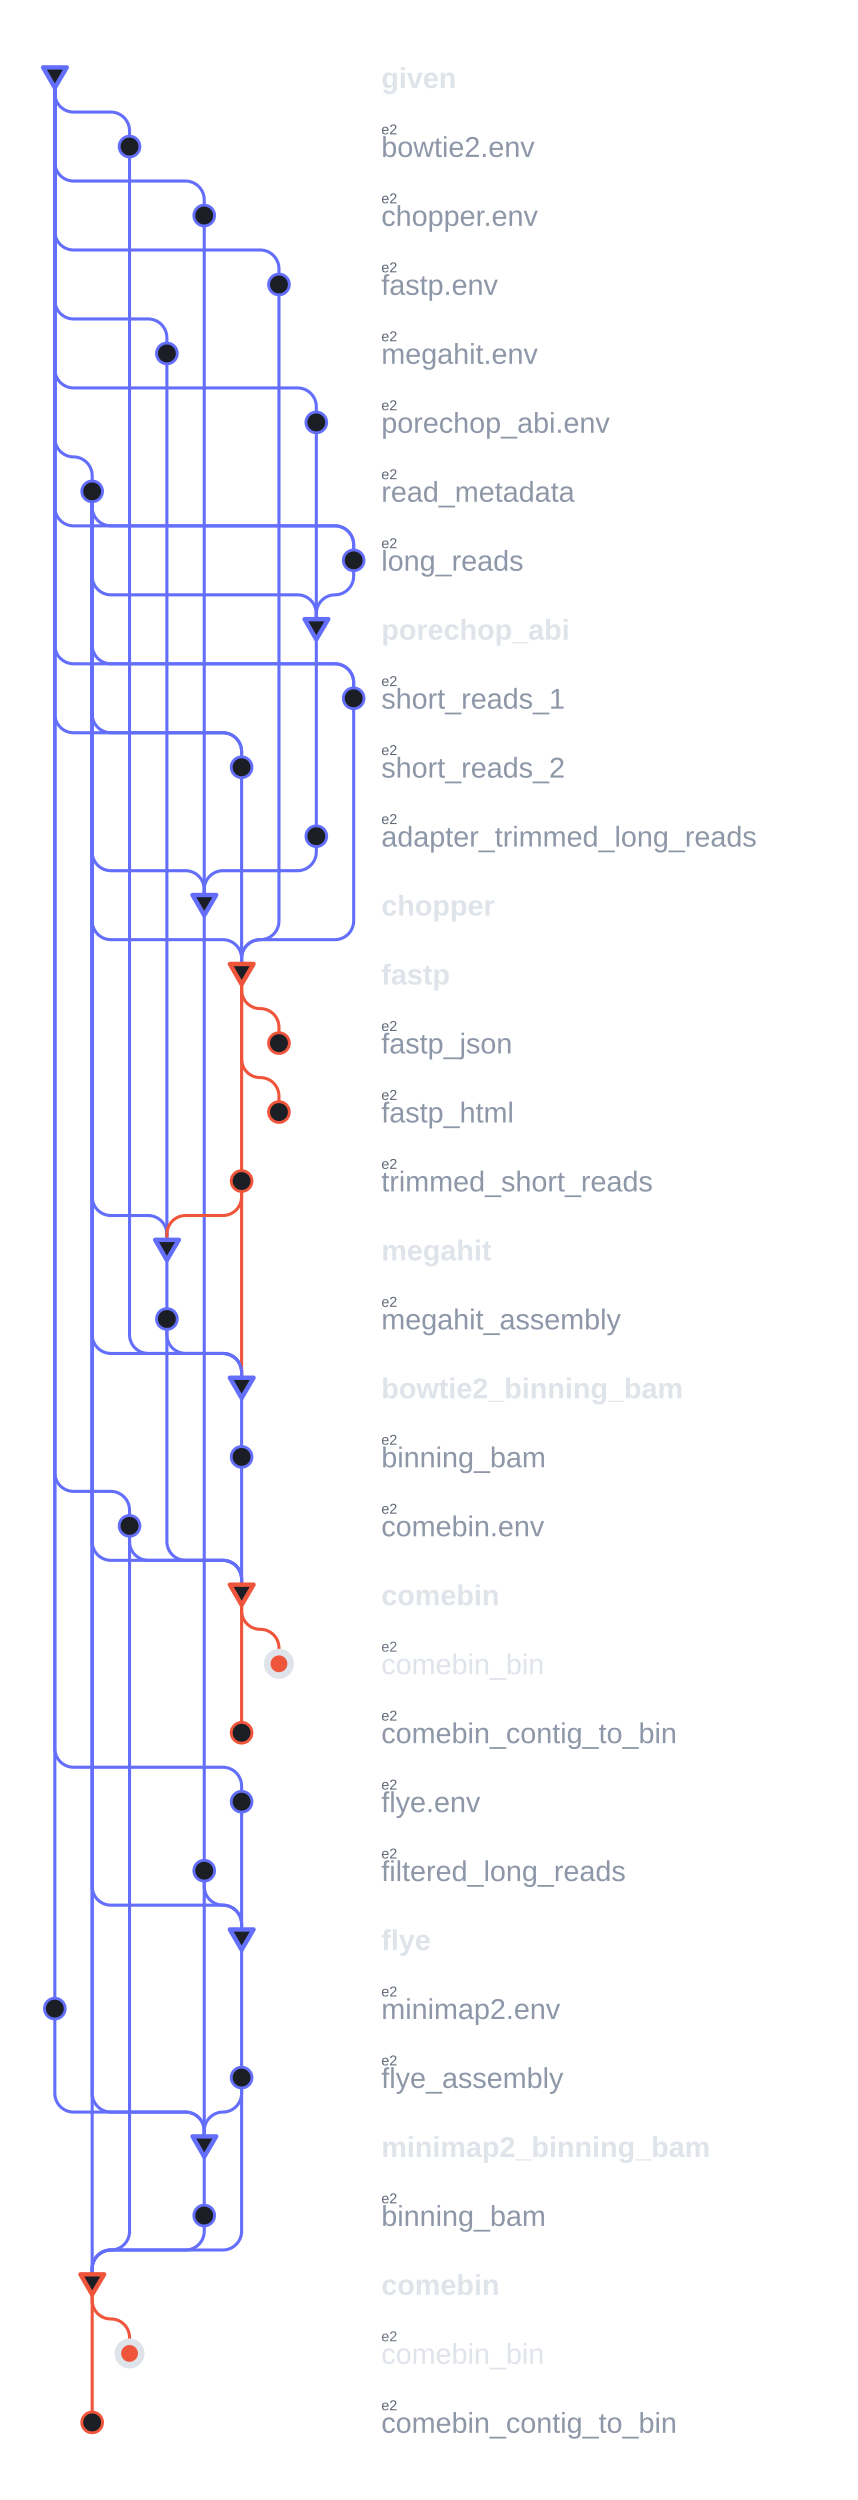
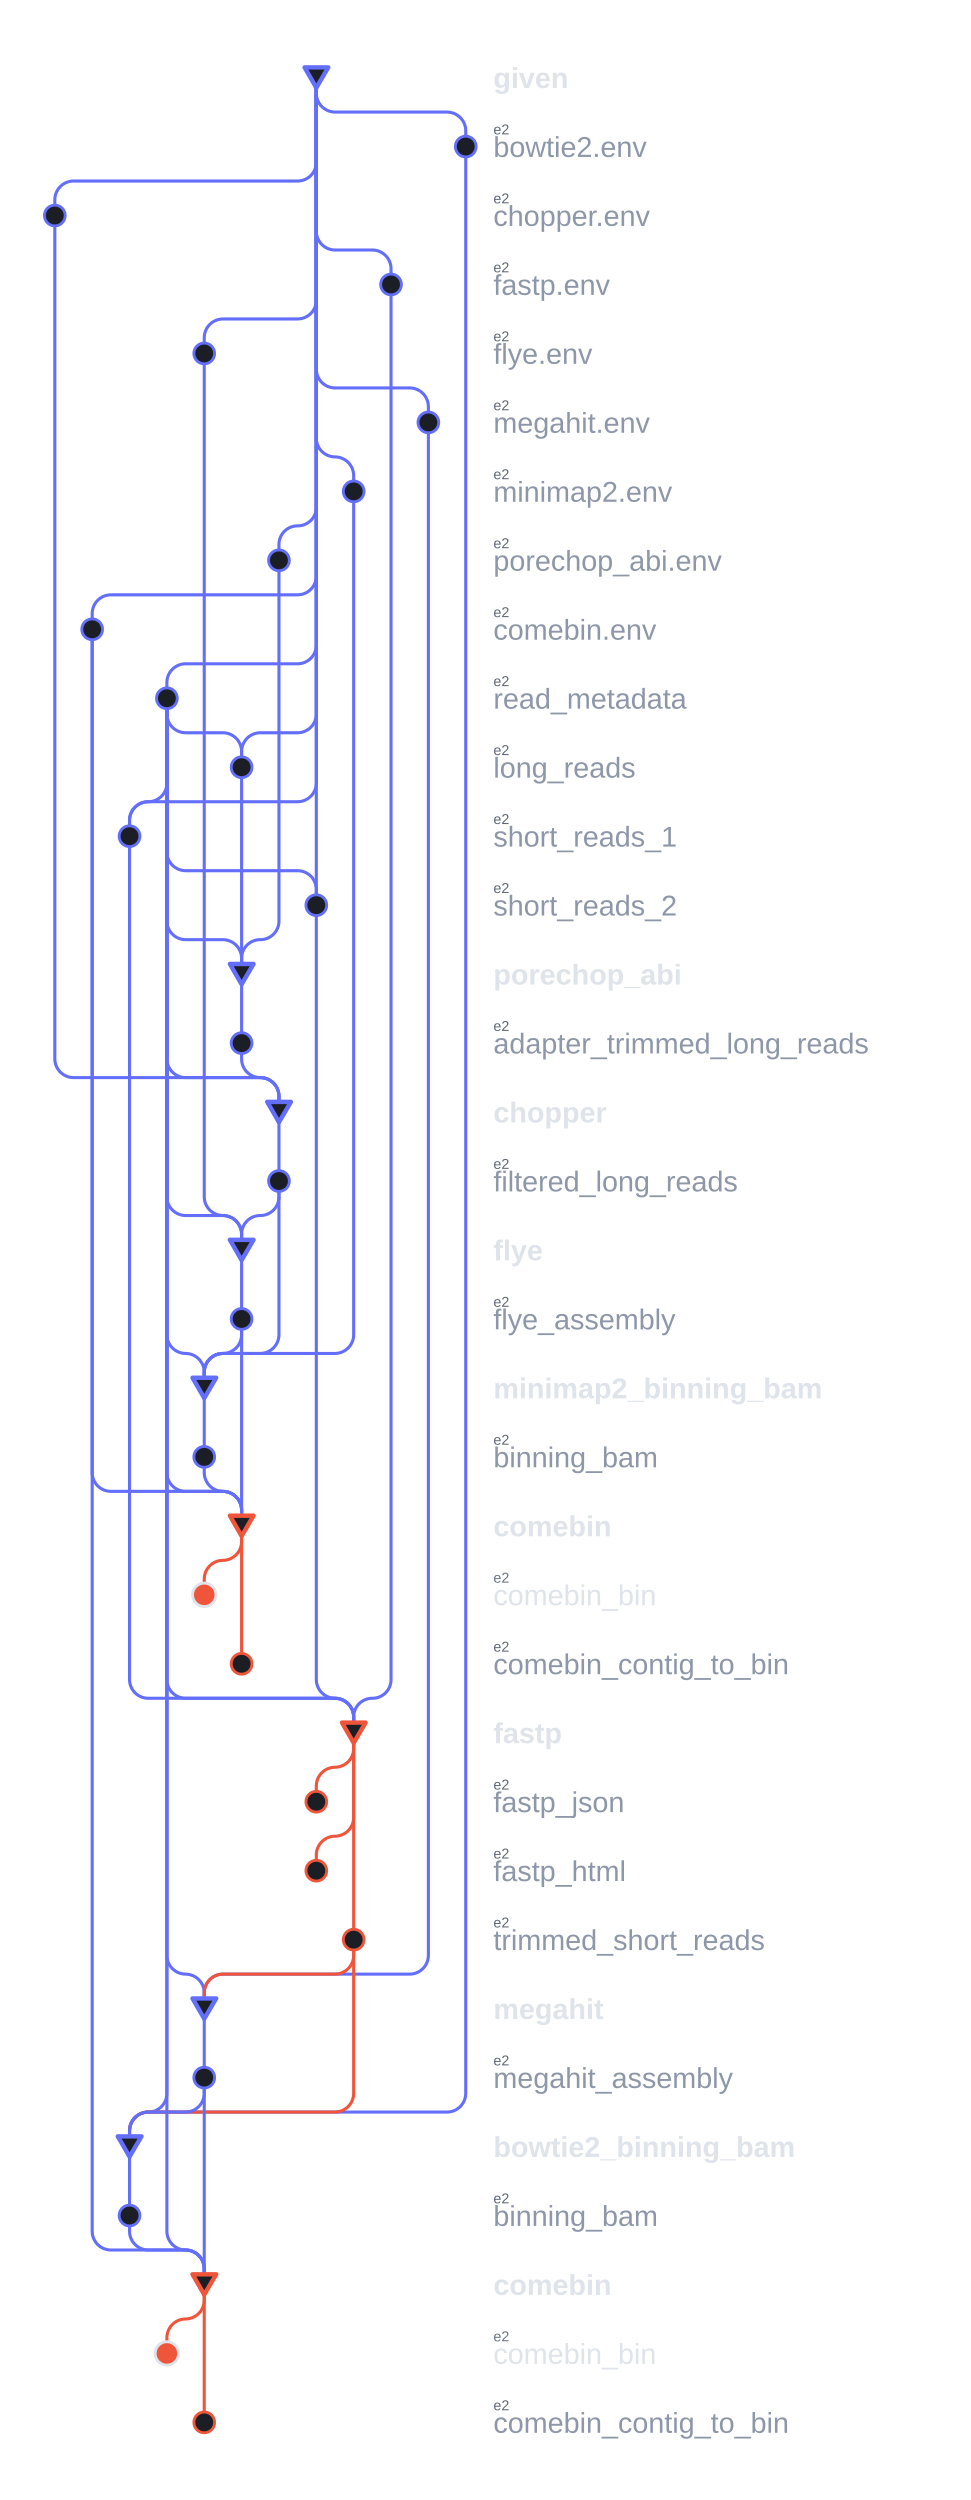
- <svg xmlns="http://www.w3.org/2000/svg" width="388" height="1131" viewBox="0 0 388 1131">
+ <svg xmlns="http://www.w3.org/2000/svg" width="439" height="1131" viewBox="0 0 439 1131">
  <g fill="none" stroke="#8D97A8" stroke-width="1.4" stroke-linejoin="round" stroke-linecap="round">
-     <path d="M 24.8,39.7 L 24.8,42.2 A 8.5,8.5 0 0 0 33.3,50.7 L 50.2,50.7 A 8.5,8.5 0 0 1 58.6,59.2 L 58.6,61.6" stroke="#636EFA" />
-     <path d="M 24.8,39.7 L 24.8,73.5 A 8.5,8.5 0 0 0 33.3,81.9 L 84.0,81.9 A 8.5,8.5 0 0 1 92.4,90.4 L 92.4,92.8" stroke="#636EFA" />
-     <path d="M 24.8,39.7 L 24.8,104.6 A 8.5,8.5 0 0 0 33.3,113.1 L 117.8,113.1 A 8.5,8.5 0 0 1 126.2,121.5 L 126.2,124.0" stroke="#636EFA" />
-     <path d="M 24.8,39.7 L 24.8,135.9 A 8.5,8.5 0 0 0 33.3,144.3 L 67.1,144.3 A 8.5,8.5 0 0 1 75.5,152.8 L 75.5,155.2" stroke="#636EFA" />
-     <path d="M 24.8,39.7 L 24.8,167.1 A 8.5,8.5 0 0 0 33.3,175.5 L 134.7,175.5 A 8.5,8.5 0 0 1 143.1,183.9 L 143.1,186.4" stroke="#636EFA" />
-     <path d="M 24.8,39.7 L 24.8,198.2 A 8.5,8.5 0 0 0 33.3,206.7 A 8.5,8.5 0 0 1 41.7,215.1 L 41.7,217.6" stroke="#636EFA" />
-     <path d="M 24.8,39.7 L 24.8,229.4 A 8.5,8.5 0 0 0 33.3,237.9 L 151.6,237.9 A 8.5,8.5 0 0 1 160.0,246.3 L 160.0,248.8" stroke="#636EFA" />
-     <path d="M 24.8,39.7 L 24.8,291.8 A 8.5,8.5 0 0 0 33.3,300.3 L 151.6,300.3 A 8.5,8.5 0 0 1 160.0,308.7 L 160.0,311.2" stroke="#636EFA" />
-     <path d="M 24.8,39.7 L 24.8,323.1 A 8.5,8.5 0 0 0 33.3,331.5 L 100.9,331.5 A 8.5,8.5 0 0 1 109.3,339.9 L 109.3,342.4" stroke="#636EFA" />
-     <path d="M 24.8,39.7 L 24.8,666.2 A 8.5,8.5 0 0 0 33.3,674.7 L 50.2,674.7 A 8.5,8.5 0 0 1 58.6,683.2 L 58.6,685.6" stroke="#636EFA" />
-     <path d="M 24.8,39.7 L 24.8,791.0 A 8.5,8.5 0 0 0 33.3,799.5 L 100.9,799.5 A 8.5,8.5 0 0 1 109.3,808.0 L 109.3,810.4" stroke="#636EFA" />
-     <path d="M 24.8,39.7 L 24.8,904.0" stroke="#636EFA" />
-     <path d="M 58.6,71.0 L 58.6,603.8 A 8.5,8.5 0 0 0 67.1,612.3 L 100.9,612.3 A 8.5,8.5 0 0 1 109.3,620.8 L 109.3,623.3" stroke="#636EFA" />
-     <path d="M 92.4,102.2 L 92.4,404.9" stroke="#636EFA" />
-     <path d="M 126.2,133.4 L 126.2,416.7 A 8.4,8.4 0 0 1 117.8,425.1 A 8.4,8.4 0 0 0 109.3,433.6 L 109.3,436.1" stroke="#636EFA" />
-     <path d="M 75.5,164.6 L 75.5,560.9" stroke="#636EFA" />
-     <path d="M 143.1,195.8 L 143.1,280.1" stroke="#636EFA" />
-     <path d="M 41.7,227.0 L 41.7,229.4 A 8.5,8.5 0 0 0 50.2,237.9 L 151.6,237.9 A 8.5,8.5 0 0 1 160.0,246.3 L 160.0,248.8" stroke="#636EFA" />
-     <path d="M 41.7,227.0 L 41.7,260.7 A 8.5,8.5 0 0 0 50.2,269.1 L 134.7,269.1 A 8.5,8.5 0 0 1 143.1,277.6 L 143.1,280.1" stroke="#636EFA" />
-     <path d="M 41.7,227.0 L 41.7,291.8 A 8.5,8.5 0 0 0 50.2,300.3 L 151.6,300.3 A 8.5,8.5 0 0 1 160.0,308.7 L 160.0,311.2" stroke="#636EFA" />
-     <path d="M 41.7,227.0 L 41.7,323.1 A 8.5,8.5 0 0 0 50.2,331.5 L 100.9,331.5 A 8.5,8.5 0 0 1 109.3,339.9 L 109.3,342.4" stroke="#636EFA" />
-     <path d="M 41.7,227.0 L 41.7,385.4 A 8.5,8.5 0 0 0 50.2,393.9 L 84.0,393.9 A 8.5,8.5 0 0 1 92.4,402.3 L 92.4,404.9" stroke="#636EFA" />
-     <path d="M 41.7,227.0 L 41.7,416.7 A 8.5,8.5 0 0 0 50.2,425.1 L 100.9,425.1 A 8.5,8.5 0 0 1 109.3,433.6 L 109.3,436.1" stroke="#636EFA" />
-     <path d="M 41.7,227.0 L 41.7,541.4 A 8.5,8.5 0 0 0 50.2,549.9 L 67.1,549.9 A 8.5,8.5 0 0 1 75.5,558.4 L 75.5,560.9" stroke="#636EFA" />
-     <path d="M 41.7,227.0 L 41.7,603.8 A 8.5,8.5 0 0 0 50.2,612.3 L 100.9,612.3 A 8.5,8.5 0 0 1 109.3,620.8 L 109.3,623.3" stroke="#636EFA" />
-     <path d="M 41.7,227.0 L 41.7,697.4 A 8.5,8.5 0 0 0 50.2,705.9 L 100.9,705.9 A 8.5,8.5 0 0 1 109.3,714.4 L 109.3,716.9" stroke="#636EFA" />
-     <path d="M 41.7,227.0 L 41.7,853.4 A 8.5,8.5 0 0 0 50.2,861.9 L 100.9,861.9 A 8.5,8.5 0 0 1 109.3,870.4 L 109.3,872.9" stroke="#636EFA" />
-     <path d="M 41.7,227.0 L 41.7,947.0 A 8.5,8.5 0 0 0 50.2,955.5 L 84.0,955.5 A 8.5,8.5 0 0 1 92.4,964.0 L 92.4,966.5" stroke="#636EFA" />
-     <path d="M 41.7,227.0 L 41.7,1028.9" stroke="#636EFA" />
-     <path d="M 160.0,258.2 L 160.0,260.7 A 8.5,8.5 0 0 1 151.6,269.1 L 151.6,269.1 A 8.5,8.5 0 0 0 143.1,277.6 L 143.1,280.1" stroke="#636EFA" />
-     <path d="M 143.1,289.3 L 143.1,373.6" stroke="#636EFA" />
-     <path d="M 160.0,320.6 L 160.0,416.7 A 8.5,8.5 0 0 1 151.6,425.1 L 117.8,425.1 A 8.5,8.5 0 0 0 109.3,433.6 L 109.3,436.1" stroke="#636EFA" />
+     <path d="M 143.1,39.7 L 143.1,42.2 A 8.5,8.5 0 0 0 151.6,50.7 L 202.3,50.7 A 8.5,8.5 0 0 1 210.7,59.2 L 210.7,61.6" stroke="#636EFA" />
+     <path d="M 143.1,39.7 L 143.1,73.5 A 8.5,8.5 0 0 1 134.7,81.9 L 33.3,81.9 A 8.5,8.5 0 0 0 24.8,90.4 L 24.8,92.8" stroke="#636EFA" />
+     <path d="M 143.1,39.7 L 143.1,104.6 A 8.5,8.5 0 0 0 151.6,113.1 L 168.5,113.1 A 8.5,8.5 0 0 1 176.9,121.5 L 176.9,124.0" stroke="#636EFA" />
+     <path d="M 143.1,39.7 L 143.1,135.9 A 8.5,8.5 0 0 1 134.7,144.3 L 100.9,144.3 A 8.5,8.5 0 0 0 92.4,152.8 L 92.4,155.2" stroke="#636EFA" />
+     <path d="M 143.1,39.7 L 143.1,167.1 A 8.5,8.5 0 0 0 151.6,175.5 L 185.4,175.5 A 8.5,8.5 0 0 1 193.8,183.9 L 193.8,186.4" stroke="#636EFA" />
+     <path d="M 143.1,39.7 L 143.1,198.2 A 8.5,8.5 0 0 0 151.6,206.7 L 151.6,206.7 A 8.5,8.5 0 0 1 160.0,215.1 L 160.0,217.6" stroke="#636EFA" />
+     <path d="M 143.1,39.7 L 143.1,229.4 A 8.4,8.4 0 0 1 134.7,237.9 A 8.4,8.4 0 0 0 126.2,246.3 L 126.2,248.8" stroke="#636EFA" />
+     <path d="M 143.1,39.7 L 143.1,260.7 A 8.5,8.5 0 0 1 134.7,269.1 L 50.2,269.1 A 8.5,8.5 0 0 0 41.7,277.6 L 41.7,280.0" stroke="#636EFA" />
+     <path d="M 143.1,39.7 L 143.1,291.8 A 8.5,8.5 0 0 1 134.7,300.3 L 84.0,300.3 A 8.5,8.5 0 0 0 75.5,308.7 L 75.5,311.2" stroke="#636EFA" />
+     <path d="M 143.1,39.7 L 143.1,323.1 A 8.5,8.5 0 0 1 134.7,331.5 L 117.8,331.5 A 8.5,8.5 0 0 0 109.3,339.9 L 109.3,342.4" stroke="#636EFA" />
+     <path d="M 143.1,39.7 L 143.1,354.2 A 8.5,8.5 0 0 1 134.7,362.7 L 67.1,362.7 A 8.5,8.5 0 0 0 58.6,371.1 L 58.6,373.6" stroke="#636EFA" />
+     <path d="M 143.1,39.7 L 143.1,404.8" stroke="#636EFA" />
+     <path d="M 210.7,71.0 L 210.7,947.0 A 8.5,8.5 0 0 1 202.3,955.5 L 67.1,955.5 A 8.5,8.5 0 0 0 58.6,964.0 L 58.6,966.5" stroke="#636EFA" />
+     <path d="M 24.8,102.2 L 24.8,479.1 A 8.5,8.5 0 0 0 33.3,487.5 L 117.8,487.5 A 8.5,8.5 0 0 1 126.2,495.9 L 126.2,498.5" stroke="#636EFA" />
+     <path d="M 176.9,133.4 L 176.9,759.8 A 8.4,8.4 0 0 1 168.5,768.3 A 8.4,8.4 0 0 0 160.0,776.8 L 160.0,779.3" stroke="#636EFA" />
+     <path d="M 92.4,164.6 L 92.4,541.4 A 8.5,8.5 0 0 0 100.9,549.9 A 8.5,8.5 0 0 1 109.3,558.4 L 109.3,560.9" stroke="#636EFA" />
+     <path d="M 193.8,195.8 L 193.8,884.6 A 8.5,8.5 0 0 1 185.4,893.1 L 100.9,893.1 A 8.5,8.5 0 0 0 92.4,901.5 L 92.4,904.1" stroke="#636EFA" />
+     <path d="M 160.0,227.0 L 160.0,603.8 A 8.5,8.5 0 0 1 151.6,612.3 L 100.9,612.3 A 8.5,8.5 0 0 0 92.4,620.8 L 92.4,623.3" stroke="#636EFA" />
+     <path d="M 126.2,258.2 L 126.2,416.7 A 8.4,8.4 0 0 1 117.8,425.1 A 8.4,8.4 0 0 0 109.3,433.6 L 109.3,436.1" stroke="#636EFA" />
+     <path d="M 41.7,289.4 L 41.7,666.2 A 8.5,8.5 0 0 0 50.2,674.7 L 100.9,674.7 A 8.5,8.5 0 0 1 109.3,683.2 L 109.3,685.7" stroke="#636EFA" />
+     <path d="M 41.7,289.4 L 41.7,1009.4 A 8.5,8.5 0 0 0 50.2,1017.9 L 84.0,1017.9 A 8.5,8.5 0 0 1 92.4,1026.3 L 92.4,1028.9" stroke="#636EFA" />
+     <path d="M 75.5,320.6 L 75.5,323.1 A 8.5,8.5 0 0 0 84.0,331.5 L 100.9,331.5 A 8.5,8.5 0 0 1 109.3,339.9 L 109.3,342.4" stroke="#636EFA" />
+     <path d="M 75.5,320.6 L 75.5,354.2 A 8.4,8.4 0 0 1 67.1,362.7 A 8.4,8.4 0 0 0 58.6,371.1 L 58.6,373.6" stroke="#636EFA" />
+     <path d="M 75.5,320.6 L 75.5,385.4 A 8.5,8.5 0 0 0 84.0,393.9 L 134.7,393.9 A 8.5,8.5 0 0 1 143.1,402.3 L 143.1,404.8" stroke="#636EFA" />
+     <path d="M 75.5,320.6 L 75.5,416.7 A 8.5,8.5 0 0 0 84.0,425.1 L 100.9,425.1 A 8.5,8.5 0 0 1 109.3,433.6 L 109.3,436.1" stroke="#636EFA" />
+     <path d="M 75.5,320.6 L 75.5,479.1 A 8.5,8.5 0 0 0 84.0,487.5 L 117.8,487.5 A 8.5,8.5 0 0 1 126.2,495.9 L 126.2,498.5" stroke="#636EFA" />
+     <path d="M 75.5,320.6 L 75.5,541.4 A 8.5,8.5 0 0 0 84.0,549.9 L 100.9,549.9 A 8.5,8.5 0 0 1 109.3,558.4 L 109.3,560.9" stroke="#636EFA" />
+     <path d="M 75.5,320.6 L 75.5,603.8 A 8.5,8.5 0 0 0 84.0,612.3 A 8.5,8.5 0 0 1 92.4,620.8 L 92.4,623.3" stroke="#636EFA" />
+     <path d="M 75.5,320.6 L 75.5,666.2 A 8.5,8.5 0 0 0 84.0,674.7 L 100.9,674.7 A 8.5,8.5 0 0 1 109.3,683.2 L 109.3,685.7" stroke="#636EFA" />
+     <path d="M 75.5,320.6 L 75.5,759.8 A 8.5,8.5 0 0 0 84.0,768.3 L 151.6,768.3 A 8.5,8.5 0 0 1 160.0,776.8 L 160.0,779.3" stroke="#636EFA" />
+     <path d="M 75.5,320.6 L 75.5,884.6 A 8.5,8.5 0 0 0 84.0,893.1 A 8.5,8.5 0 0 1 92.4,901.5 L 92.4,904.1" stroke="#636EFA" />
+     <path d="M 75.5,320.6 L 75.5,947.0 A 8.4,8.4 0 0 1 67.1,955.5 A 8.4,8.4 0 0 0 58.6,964.0 L 58.6,966.5" stroke="#636EFA" />
+     <path d="M 75.5,320.6 L 75.5,1009.4 A 8.5,8.5 0 0 0 84.0,1017.9 A 8.5,8.5 0 0 1 92.4,1026.3 L 92.4,1028.9" stroke="#636EFA" />
    <path d="M 109.3,351.8 L 109.3,436.1" stroke="#636EFA" />
-     <path d="M 143.1,383.0 L 143.1,385.4 A 8.5,8.5 0 0 1 134.7,393.9 L 100.9,393.9 A 8.5,8.5 0 0 0 92.4,402.3 L 92.4,404.9" stroke="#636EFA" />
-     <path d="M 92.4,414.1 L 92.4,841.6" stroke="#636EFA" />
-     <path d="M 109.3,445.3 L 109.3,447.8 A 8.4,8.4 0 0 0 117.8,456.3 A 8.4,8.4 0 0 1 126.2,464.7 L 126.2,467.2" stroke="#EF553B" />
-     <path d="M 109.3,445.3 L 109.3,479.1 A 8.4,8.4 0 0 0 117.8,487.5 A 8.4,8.4 0 0 1 126.2,495.9 L 126.2,498.4" stroke="#EF553B" />
-     <path d="M 109.3,445.3 L 109.3,529.6" stroke="#EF553B" />
-     <path d="M 109.3,539.0 L 109.3,541.4 A 8.5,8.5 0 0 1 100.9,549.9 L 84.0,549.9 A 8.5,8.5 0 0 0 75.5,558.4 L 75.5,560.9" stroke="#EF553B" />
-     <path d="M 109.3,539.0 L 109.3,623.3" stroke="#EF553B" />
-     <path d="M 75.5,570.1 L 75.5,592.0" stroke="#636EFA" />
-     <path d="M 75.5,601.4 L 75.5,603.8 A 8.5,8.5 0 0 0 84.0,612.3 L 100.9,612.3 A 8.5,8.5 0 0 1 109.3,620.8 L 109.3,623.3" stroke="#636EFA" />
-     <path d="M 75.5,601.4 L 75.5,697.4 A 8.5,8.5 0 0 0 84.0,705.9 L 100.9,705.9 A 8.5,8.5 0 0 1 109.3,714.4 L 109.3,716.9" stroke="#636EFA" />
-     <path d="M 109.3,632.5 L 109.3,654.4" stroke="#636EFA" />
-     <path d="M 109.3,663.8 L 109.3,716.9" stroke="#636EFA" />
-     <path d="M 58.6,695.0 L 58.6,697.4 A 8.5,8.5 0 0 0 67.1,705.9 L 100.9,705.9 A 8.5,8.5 0 0 1 109.3,714.4 L 109.3,716.9" stroke="#636EFA" />
-     <path d="M 58.6,695.0 L 58.6,1009.4 A 8.4,8.4 0 0 1 50.2,1017.9 A 8.4,8.4 0 0 0 41.7,1026.3 L 41.7,1028.9" stroke="#636EFA" />
-     <path d="M 109.3,726.1 L 109.3,728.6 A 8.4,8.4 0 0 0 117.8,737.1 A 8.4,8.4 0 0 1 126.2,745.5 L 126.2,747.4" stroke="#EF553B" />
-     <path d="M 109.3,726.1 L 109.3,779.2" stroke="#EF553B" />
-     <path d="M 109.3,819.8 L 109.3,872.9" stroke="#636EFA" />
-     <path d="M 92.4,851.0 L 92.4,853.4 A 8.5,8.5 0 0 0 100.9,861.9 A 8.5,8.5 0 0 1 109.3,870.4 L 109.3,872.9" stroke="#636EFA" />
-     <path d="M 92.4,851.0 L 92.4,966.5" stroke="#636EFA" />
-     <path d="M 109.3,882.1 L 109.3,935.2" stroke="#636EFA" />
-     <path d="M 24.8,913.4 L 24.8,947.0 A 8.5,8.5 0 0 0 33.3,955.5 L 84.0,955.5 A 8.5,8.5 0 0 1 92.4,964.0 L 92.4,966.5" stroke="#636EFA" />
-     <path d="M 109.3,944.6 L 109.3,947.0 A 8.5,8.5 0 0 1 100.9,955.5 A 8.5,8.5 0 0 0 92.4,964.0 L 92.4,966.5" stroke="#636EFA" />
-     <path d="M 109.3,944.6 L 109.3,1009.4 A 8.5,8.5 0 0 1 100.9,1017.9 L 50.2,1017.9 A 8.5,8.5 0 0 0 41.7,1026.3 L 41.7,1028.9" stroke="#636EFA" />
-     <path d="M 92.4,975.7 L 92.4,997.6" stroke="#636EFA" />
-     <path d="M 92.4,1007.0 L 92.4,1009.4 A 8.5,8.5 0 0 1 84.0,1017.9 L 50.2,1017.9 A 8.5,8.5 0 0 0 41.7,1026.3 L 41.7,1028.9" stroke="#636EFA" />
-     <path d="M 41.7,1038.1 L 41.7,1040.6 A 8.4,8.4 0 0 0 50.2,1049.1 A 8.4,8.4 0 0 1 58.6,1057.5 L 58.6,1059.4" stroke="#EF553B" />
-     <path d="M 41.7,1038.1 L 41.7,1091.2" stroke="#EF553B" />
-   </g>
-   <g>
-     <polygon points="19.5,30.5 30.2,30.5 24.8,39.7" fill="#1B1E24" stroke="#636EFA" stroke-width="2.0" stroke-linejoin="round" />
-     <text x="172.5" y="39.8" font-family="Arial" font-size="13" fill="#DFE3EA" font-weight="600" text-anchor="start">given</text>
-   </g>
-   <g>
-     <circle cx="58.6" cy="66.3" r="4.7" fill="#1B1E24" stroke="#636EFA" stroke-width="1.3" />
-     <text x="172.5" y="60.8" font-family="Arial" font-size="6.5" fill="#5F6877" text-anchor="start">e2</text>
-     <text x="172.5" y="71.0" font-family="Arial" font-size="13" fill="#8D97A8" font-weight="normal" text-anchor="start">bowtie2.env</text>
-   </g>
-   <g>
-     <circle cx="92.4" cy="97.5" r="4.7" fill="#1B1E24" stroke="#636EFA" stroke-width="1.3" />
-     <text x="172.5" y="92.0" font-family="Arial" font-size="6.5" fill="#5F6877" text-anchor="start">e2</text>
-     <text x="172.5" y="102.2" font-family="Arial" font-size="13" fill="#8D97A8" font-weight="normal" text-anchor="start">chopper.env</text>
-   </g>
-   <g>
-     <circle cx="126.2" cy="128.7" r="4.7" fill="#1B1E24" stroke="#636EFA" stroke-width="1.3" />
-     <text x="172.5" y="123.2" font-family="Arial" font-size="6.5" fill="#5F6877" text-anchor="start">e2</text>
-     <text x="172.5" y="133.4" font-family="Arial" font-size="13" fill="#8D97A8" font-weight="normal" text-anchor="start">fastp.env</text>
-   </g>
-   <g>
-     <circle cx="75.5" cy="159.9" r="4.7" fill="#1B1E24" stroke="#636EFA" stroke-width="1.3" />
-     <text x="172.5" y="154.4" font-family="Arial" font-size="6.5" fill="#5F6877" text-anchor="start">e2</text>
-     <text x="172.5" y="164.6" font-family="Arial" font-size="13" fill="#8D97A8" font-weight="normal" text-anchor="start">megahit.env</text>
-   </g>
-   <g>
-     <circle cx="143.1" cy="191.1" r="4.7" fill="#1B1E24" stroke="#636EFA" stroke-width="1.3" />
-     <text x="172.5" y="185.6" font-family="Arial" font-size="6.5" fill="#5F6877" text-anchor="start">e2</text>
-     <text x="172.5" y="195.8" font-family="Arial" font-size="13" fill="#8D97A8" font-weight="normal" text-anchor="start">porechop_abi.env</text>
-   </g>
-   <g>
-     <circle cx="41.7" cy="222.3" r="4.7" fill="#1B1E24" stroke="#636EFA" stroke-width="1.3" />
-     <text x="172.5" y="216.8" font-family="Arial" font-size="6.5" fill="#5F6877" text-anchor="start">e2</text>
-     <text x="172.5" y="227.0" font-family="Arial" font-size="13" fill="#8D97A8" font-weight="normal" text-anchor="start">read_metadata</text>
-   </g>
-   <g>
-     <circle cx="160.0" cy="253.5" r="4.7" fill="#1B1E24" stroke="#636EFA" stroke-width="1.3" />
-     <text x="172.5" y="248.0" font-family="Arial" font-size="6.5" fill="#5F6877" text-anchor="start">e2</text>
-     <text x="172.5" y="258.2" font-family="Arial" font-size="13" fill="#8D97A8" font-weight="normal" text-anchor="start">long_reads</text>
-   </g>
-   <g>
-     <polygon points="137.8,280.1 148.5,280.1 143.1,289.3" fill="#1B1E24" stroke="#636EFA" stroke-width="2.0" stroke-linejoin="round" />
-     <text x="172.5" y="289.4" font-family="Arial" font-size="13" fill="#DFE3EA" font-weight="600" text-anchor="start">porechop_abi</text>
-   </g>
-   <g>
-     <circle cx="160.0" cy="315.9" r="4.7" fill="#1B1E24" stroke="#636EFA" stroke-width="1.3" />
-     <text x="172.5" y="310.4" font-family="Arial" font-size="6.5" fill="#5F6877" text-anchor="start">e2</text>
-     <text x="172.5" y="320.6" font-family="Arial" font-size="13" fill="#8D97A8" font-weight="normal" text-anchor="start">short_reads_1</text>
+     <path d="M 58.6,383.0 L 58.6,759.8 A 8.5,8.5 0 0 0 67.1,768.3 L 151.6,768.3 A 8.5,8.5 0 0 1 160.0,776.8 L 160.0,779.3" stroke="#636EFA" />
+     <path d="M 143.1,414.2 L 143.1,759.8 A 8.5,8.5 0 0 0 151.6,768.3 L 151.6,768.3 A 8.5,8.5 0 0 1 160.0,776.8 L 160.0,779.3" stroke="#636EFA" />
+     <path d="M 109.3,445.3 L 109.3,467.2" stroke="#636EFA" />
+     <path d="M 109.3,476.6 L 109.3,479.1 A 8.4,8.4 0 0 0 117.8,487.5 A 8.4,8.4 0 0 1 126.2,495.9 L 126.2,498.5" stroke="#636EFA" />
+     <path d="M 126.2,507.7 L 126.2,529.6" stroke="#636EFA" />
+     <path d="M 126.2,539.0 L 126.2,541.4 A 8.4,8.4 0 0 1 117.8,549.9 A 8.4,8.4 0 0 0 109.3,558.4 L 109.3,560.9" stroke="#636EFA" />
+     <path d="M 126.2,539.0 L 126.2,603.8 A 8.5,8.5 0 0 1 117.8,612.3 L 100.9,612.3 A 8.5,8.5 0 0 0 92.4,620.8 L 92.4,623.3" stroke="#636EFA" />
+     <path d="M 109.3,570.1 L 109.3,592.0" stroke="#636EFA" />
+     <path d="M 109.3,601.4 L 109.3,603.8 A 8.5,8.5 0 0 1 100.9,612.3 A 8.5,8.5 0 0 0 92.4,620.8 L 92.4,623.3" stroke="#636EFA" />
+     <path d="M 109.3,601.4 L 109.3,685.7" stroke="#636EFA" />
+     <path d="M 92.4,632.5 L 92.4,654.4" stroke="#636EFA" />
+     <path d="M 92.4,663.8 L 92.4,666.2 A 8.5,8.5 0 0 0 100.9,674.7 A 8.5,8.5 0 0 1 109.3,683.2 L 109.3,685.7" stroke="#636EFA" />
+     <path d="M 109.3,694.9 L 109.3,697.4 A 8.5,8.5 0 0 1 100.9,705.9 A 8.5,8.5 0 0 0 92.4,714.4 L 92.4,716.2" stroke="#EF553B" />
+     <path d="M 109.3,694.9 L 109.3,748.0" stroke="#EF553B" />
+     <path d="M 160.0,788.5 L 160.0,791.0 A 8.5,8.5 0 0 1 151.6,799.5 L 151.6,799.5 A 8.5,8.5 0 0 0 143.1,808.0 L 143.1,810.4" stroke="#EF553B" />
+     <path d="M 160.0,788.5 L 160.0,822.2 A 8.5,8.5 0 0 1 151.6,830.7 L 151.6,830.7 A 8.5,8.5 0 0 0 143.1,839.2 L 143.1,841.6" stroke="#EF553B" />
+     <path d="M 160.0,788.5 L 160.0,872.8" stroke="#EF553B" />
+     <path d="M 160.0,882.2 L 160.0,884.6 A 8.5,8.5 0 0 1 151.6,893.1 L 100.9,893.1 A 8.5,8.5 0 0 0 92.4,901.5 L 92.4,904.1" stroke="#EF553B" />
+     <path d="M 160.0,882.2 L 160.0,947.0 A 8.5,8.5 0 0 1 151.6,955.5 L 67.1,955.5 A 8.5,8.5 0 0 0 58.6,964.0 L 58.6,966.5" stroke="#EF553B" />
+     <path d="M 92.4,913.3 L 92.4,935.2" stroke="#636EFA" />
+     <path d="M 92.4,944.6 L 92.4,947.0 A 8.5,8.5 0 0 1 84.0,955.5 L 67.1,955.5 A 8.5,8.5 0 0 0 58.6,964.0 L 58.6,966.5" stroke="#636EFA" />
+     <path d="M 92.4,944.6 L 92.4,1028.9" stroke="#636EFA" />
+     <path d="M 58.6,975.7 L 58.6,997.6" stroke="#636EFA" />
+     <path d="M 58.6,1007.0 L 58.6,1009.4 A 8.5,8.5 0 0 0 67.1,1017.9 L 84.0,1017.9 A 8.5,8.5 0 0 1 92.4,1026.3 L 92.4,1028.9" stroke="#636EFA" />
+     <path d="M 92.4,1038.1 L 92.4,1040.6 A 8.5,8.5 0 0 1 84.0,1049.1 A 8.5,8.5 0 0 0 75.5,1057.5 L 75.5,1059.4" stroke="#EF553B" />
+     <path d="M 92.4,1038.1 L 92.4,1091.2" stroke="#EF553B" />
+   </g>
+   <g>
+     <polygon points="137.8,30.5 148.5,30.5 143.1,39.7" fill="#1B1E24" stroke="#636EFA" stroke-width="2.0" stroke-linejoin="round" />
+     <text x="223.2" y="39.8" font-family="Arial" font-size="13" fill="#DFE3EA" font-weight="600" text-anchor="start">given</text>
+   </g>
+   <g>
+     <circle cx="210.7" cy="66.3" r="4.7" fill="#1B1E24" stroke="#636EFA" stroke-width="1.3" />
+     <text x="223.2" y="60.8" font-family="Arial" font-size="6.5" fill="#5F6877" text-anchor="start">e2</text>
+     <text x="223.2" y="71.0" font-family="Arial" font-size="13" fill="#8D97A8" font-weight="normal" text-anchor="start">bowtie2.env</text>
+   </g>
+   <g>
+     <circle cx="24.8" cy="97.5" r="4.7" fill="#1B1E24" stroke="#636EFA" stroke-width="1.3" />
+     <text x="223.2" y="92.0" font-family="Arial" font-size="6.5" fill="#5F6877" text-anchor="start">e2</text>
+     <text x="223.2" y="102.2" font-family="Arial" font-size="13" fill="#8D97A8" font-weight="normal" text-anchor="start">chopper.env</text>
+   </g>
+   <g>
+     <circle cx="176.9" cy="128.7" r="4.7" fill="#1B1E24" stroke="#636EFA" stroke-width="1.3" />
+     <text x="223.2" y="123.2" font-family="Arial" font-size="6.5" fill="#5F6877" text-anchor="start">e2</text>
+     <text x="223.2" y="133.4" font-family="Arial" font-size="13" fill="#8D97A8" font-weight="normal" text-anchor="start">fastp.env</text>
+   </g>
+   <g>
+     <circle cx="92.4" cy="159.9" r="4.7" fill="#1B1E24" stroke="#636EFA" stroke-width="1.3" />
+     <text x="223.2" y="154.4" font-family="Arial" font-size="6.5" fill="#5F6877" text-anchor="start">e2</text>
+     <text x="223.2" y="164.6" font-family="Arial" font-size="13" fill="#8D97A8" font-weight="normal" text-anchor="start">flye.env</text>
+   </g>
+   <g>
+     <circle cx="193.8" cy="191.1" r="4.7" fill="#1B1E24" stroke="#636EFA" stroke-width="1.3" />
+     <text x="223.2" y="185.6" font-family="Arial" font-size="6.5" fill="#5F6877" text-anchor="start">e2</text>
+     <text x="223.2" y="195.8" font-family="Arial" font-size="13" fill="#8D97A8" font-weight="normal" text-anchor="start">megahit.env</text>
+   </g>
+   <g>
+     <circle cx="160.0" cy="222.3" r="4.7" fill="#1B1E24" stroke="#636EFA" stroke-width="1.3" />
+     <text x="223.2" y="216.8" font-family="Arial" font-size="6.5" fill="#5F6877" text-anchor="start">e2</text>
+     <text x="223.2" y="227.0" font-family="Arial" font-size="13" fill="#8D97A8" font-weight="normal" text-anchor="start">minimap2.env</text>
+   </g>
+   <g>
+     <circle cx="126.2" cy="253.5" r="4.7" fill="#1B1E24" stroke="#636EFA" stroke-width="1.3" />
+     <text x="223.2" y="248.0" font-family="Arial" font-size="6.5" fill="#5F6877" text-anchor="start">e2</text>
+     <text x="223.2" y="258.2" font-family="Arial" font-size="13" fill="#8D97A8" font-weight="normal" text-anchor="start">porechop_abi.env</text>
+   </g>
+   <g>
+     <circle cx="41.7" cy="284.7" r="4.7" fill="#1B1E24" stroke="#636EFA" stroke-width="1.3" />
+     <text x="223.2" y="279.2" font-family="Arial" font-size="6.5" fill="#5F6877" text-anchor="start">e2</text>
+     <text x="223.2" y="289.4" font-family="Arial" font-size="13" fill="#8D97A8" font-weight="normal" text-anchor="start">comebin.env</text>
+   </g>
+   <g>
+     <circle cx="75.5" cy="315.9" r="4.7" fill="#1B1E24" stroke="#636EFA" stroke-width="1.3" />
+     <text x="223.2" y="310.4" font-family="Arial" font-size="6.5" fill="#5F6877" text-anchor="start">e2</text>
+     <text x="223.2" y="320.6" font-family="Arial" font-size="13" fill="#8D97A8" font-weight="normal" text-anchor="start">read_metadata</text>
  </g>
  <g>
    <circle cx="109.3" cy="347.1" r="4.7" fill="#1B1E24" stroke="#636EFA" stroke-width="1.3" />
-     <text x="172.5" y="341.6" font-family="Arial" font-size="6.5" fill="#5F6877" text-anchor="start">e2</text>
-     <text x="172.5" y="351.8" font-family="Arial" font-size="13" fill="#8D97A8" font-weight="normal" text-anchor="start">short_reads_2</text>
-   </g>
-   <g>
-     <circle cx="143.1" cy="378.3" r="4.7" fill="#1B1E24" stroke="#636EFA" stroke-width="1.3" />
-     <text x="172.5" y="372.8" font-family="Arial" font-size="6.5" fill="#5F6877" text-anchor="start">e2</text>
-     <text x="172.5" y="383.0" font-family="Arial" font-size="13" fill="#8D97A8" font-weight="normal" text-anchor="start">adapter_trimmed_long_reads</text>
-   </g>
-   <g>
-     <polygon points="87.1,404.9 97.8,404.9 92.4,414.1" fill="#1B1E24" stroke="#636EFA" stroke-width="2.0" stroke-linejoin="round" />
-     <text x="172.5" y="414.2" font-family="Arial" font-size="13" fill="#DFE3EA" font-weight="600" text-anchor="start">chopper</text>
-   </g>
-   <g>
-     <polygon points="104.0,436.1 114.7,436.1 109.3,445.3" fill="#1B1E24" stroke="#EF553B" stroke-width="2.0" stroke-linejoin="round" />
-     <text x="172.5" y="445.4" font-family="Arial" font-size="13" fill="#DFE3EA" font-weight="600" text-anchor="start">fastp</text>
-   </g>
-   <g>
-     <circle cx="126.2" cy="471.9" r="4.7" fill="#1B1E24" stroke="#EF553B" stroke-width="1.3" />
-     <text x="172.5" y="466.4" font-family="Arial" font-size="6.5" fill="#5F6877" text-anchor="start">e2</text>
-     <text x="172.5" y="476.6" font-family="Arial" font-size="13" fill="#8D97A8" font-weight="normal" text-anchor="start">fastp_json</text>
-   </g>
-   <g>
-     <circle cx="126.2" cy="503.1" r="4.7" fill="#1B1E24" stroke="#EF553B" stroke-width="1.3" />
-     <text x="172.5" y="497.6" font-family="Arial" font-size="6.5" fill="#5F6877" text-anchor="start">e2</text>
-     <text x="172.5" y="507.8" font-family="Arial" font-size="13" fill="#8D97A8" font-weight="normal" text-anchor="start">fastp_html</text>
-   </g>
-   <g>
-     <circle cx="109.3" cy="534.3" r="4.7" fill="#1B1E24" stroke="#EF553B" stroke-width="1.3" />
-     <text x="172.5" y="528.8" font-family="Arial" font-size="6.5" fill="#5F6877" text-anchor="start">e2</text>
-     <text x="172.5" y="539.0" font-family="Arial" font-size="13" fill="#8D97A8" font-weight="normal" text-anchor="start">trimmed_short_reads</text>
-   </g>
-   <g>
-     <polygon points="70.2,560.9 80.9,560.9 75.5,570.1" fill="#1B1E24" stroke="#636EFA" stroke-width="2.0" stroke-linejoin="round" />
-     <text x="172.5" y="570.2" font-family="Arial" font-size="13" fill="#DFE3EA" font-weight="600" text-anchor="start">megahit</text>
-   </g>
-   <g>
-     <circle cx="75.5" cy="596.7" r="4.7" fill="#1B1E24" stroke="#636EFA" stroke-width="1.3" />
-     <text x="172.5" y="591.2" font-family="Arial" font-size="6.5" fill="#5F6877" text-anchor="start">e2</text>
-     <text x="172.5" y="601.4" font-family="Arial" font-size="13" fill="#8D97A8" font-weight="normal" text-anchor="start">megahit_assembly</text>
-   </g>
-   <g>
-     <polygon points="104.0,623.3 114.7,623.3 109.3,632.5" fill="#1B1E24" stroke="#636EFA" stroke-width="2.0" stroke-linejoin="round" />
-     <text x="172.5" y="632.6" font-family="Arial" font-size="13" fill="#DFE3EA" font-weight="600" text-anchor="start">bowtie2_binning_bam</text>
-   </g>
-   <g>
-     <circle cx="109.3" cy="659.1" r="4.7" fill="#1B1E24" stroke="#636EFA" stroke-width="1.3" />
-     <text x="172.5" y="653.6" font-family="Arial" font-size="6.5" fill="#5F6877" text-anchor="start">e2</text>
-     <text x="172.5" y="663.8" font-family="Arial" font-size="13" fill="#8D97A8" font-weight="normal" text-anchor="start">binning_bam</text>
-   </g>
-   <g>
-     <circle cx="58.6" cy="690.3" r="4.7" fill="#1B1E24" stroke="#636EFA" stroke-width="1.3" />
-     <text x="172.5" y="684.8" font-family="Arial" font-size="6.5" fill="#5F6877" text-anchor="start">e2</text>
-     <text x="172.5" y="695.0" font-family="Arial" font-size="13" fill="#8D97A8" font-weight="normal" text-anchor="start">comebin.env</text>
-   </g>
-   <g>
-     <polygon points="104.0,716.9 114.7,716.9 109.3,726.1" fill="#1B1E24" stroke="#EF553B" stroke-width="2.0" stroke-linejoin="round" />
-     <text x="172.5" y="726.2" font-family="Arial" font-size="13" fill="#DFE3EA" font-weight="600" text-anchor="start">comebin</text>
-   </g>
-   <g>
-     <circle cx="126.2" cy="752.7" r="5.3" fill="#EF553B" stroke="#DFE3EA" stroke-width="3.0" />
-     <text x="172.5" y="747.2" font-family="Arial" font-size="6.5" fill="#6B7484" text-anchor="start">e2</text>
-     <text x="172.5" y="757.4" font-family="Arial" font-size="13" fill="#DFE3EA" font-weight="normal" text-anchor="start">comebin_bin</text>
-   </g>
-   <g>
-     <circle cx="109.3" cy="783.9" r="4.7" fill="#1B1E24" stroke="#EF553B" stroke-width="1.3" />
-     <text x="172.5" y="778.4" font-family="Arial" font-size="6.5" fill="#5F6877" text-anchor="start">e2</text>
-     <text x="172.5" y="788.6" font-family="Arial" font-size="13" fill="#8D97A8" font-weight="normal" text-anchor="start">comebin_contig_to_bin</text>
-   </g>
-   <g>
-     <circle cx="109.3" cy="815.1" r="4.7" fill="#1B1E24" stroke="#636EFA" stroke-width="1.3" />
-     <text x="172.5" y="809.6" font-family="Arial" font-size="6.5" fill="#5F6877" text-anchor="start">e2</text>
-     <text x="172.5" y="819.8" font-family="Arial" font-size="13" fill="#8D97A8" font-weight="normal" text-anchor="start">flye.env</text>
-   </g>
-   <g>
-     <circle cx="92.4" cy="846.3" r="4.7" fill="#1B1E24" stroke="#636EFA" stroke-width="1.3" />
-     <text x="172.5" y="840.8" font-family="Arial" font-size="6.5" fill="#5F6877" text-anchor="start">e2</text>
-     <text x="172.5" y="851.0" font-family="Arial" font-size="13" fill="#8D97A8" font-weight="normal" text-anchor="start">filtered_long_reads</text>
-   </g>
-   <g>
-     <polygon points="104.0,872.9 114.7,872.9 109.3,882.1" fill="#1B1E24" stroke="#636EFA" stroke-width="2.0" stroke-linejoin="round" />
-     <text x="172.5" y="882.2" font-family="Arial" font-size="13" fill="#DFE3EA" font-weight="600" text-anchor="start">flye</text>
-   </g>
-   <g>
-     <circle cx="24.8" cy="908.7" r="4.7" fill="#1B1E24" stroke="#636EFA" stroke-width="1.3" />
-     <text x="172.5" y="903.2" font-family="Arial" font-size="6.5" fill="#5F6877" text-anchor="start">e2</text>
-     <text x="172.5" y="913.4" font-family="Arial" font-size="13" fill="#8D97A8" font-weight="normal" text-anchor="start">minimap2.env</text>
-   </g>
-   <g>
-     <circle cx="109.3" cy="939.9" r="4.7" fill="#1B1E24" stroke="#636EFA" stroke-width="1.3" />
-     <text x="172.5" y="934.4" font-family="Arial" font-size="6.5" fill="#5F6877" text-anchor="start">e2</text>
-     <text x="172.5" y="944.6" font-family="Arial" font-size="13" fill="#8D97A8" font-weight="normal" text-anchor="start">flye_assembly</text>
-   </g>
-   <g>
-     <polygon points="87.1,966.5 97.8,966.5 92.4,975.7" fill="#1B1E24" stroke="#636EFA" stroke-width="2.0" stroke-linejoin="round" />
-     <text x="172.5" y="975.8" font-family="Arial" font-size="13" fill="#DFE3EA" font-weight="600" text-anchor="start">minimap2_binning_bam</text>
-   </g>
-   <g>
-     <circle cx="92.4" cy="1002.3" r="4.7" fill="#1B1E24" stroke="#636EFA" stroke-width="1.3" />
-     <text x="172.5" y="996.8" font-family="Arial" font-size="6.5" fill="#5F6877" text-anchor="start">e2</text>
-     <text x="172.5" y="1007.0" font-family="Arial" font-size="13" fill="#8D97A8" font-weight="normal" text-anchor="start">binning_bam</text>
-   </g>
-   <g>
-     <polygon points="36.4,1028.9 47.1,1028.9 41.7,1038.1" fill="#1B1E24" stroke="#EF553B" stroke-width="2.0" stroke-linejoin="round" />
-     <text x="172.5" y="1038.2" font-family="Arial" font-size="13" fill="#DFE3EA" font-weight="600" text-anchor="start">comebin</text>
-   </g>
-   <g>
-     <circle cx="58.6" cy="1064.7" r="5.3" fill="#EF553B" stroke="#DFE3EA" stroke-width="3.0" />
-     <text x="172.5" y="1059.2" font-family="Arial" font-size="6.5" fill="#6B7484" text-anchor="start">e2</text>
-     <text x="172.5" y="1069.4" font-family="Arial" font-size="13" fill="#DFE3EA" font-weight="normal" text-anchor="start">comebin_bin</text>
-   </g>
-   <g>
-     <circle cx="41.7" cy="1095.9" r="4.7" fill="#1B1E24" stroke="#EF553B" stroke-width="1.3" />
-     <text x="172.5" y="1090.4" font-family="Arial" font-size="6.5" fill="#5F6877" text-anchor="start">e2</text>
-     <text x="172.5" y="1100.6" font-family="Arial" font-size="13" fill="#8D97A8" font-weight="normal" text-anchor="start">comebin_contig_to_bin</text>
+     <text x="223.2" y="341.6" font-family="Arial" font-size="6.5" fill="#5F6877" text-anchor="start">e2</text>
+     <text x="223.2" y="351.8" font-family="Arial" font-size="13" fill="#8D97A8" font-weight="normal" text-anchor="start">long_reads</text>
+   </g>
+   <g>
+     <circle cx="58.6" cy="378.3" r="4.7" fill="#1B1E24" stroke="#636EFA" stroke-width="1.3" />
+     <text x="223.2" y="372.8" font-family="Arial" font-size="6.5" fill="#5F6877" text-anchor="start">e2</text>
+     <text x="223.2" y="383.0" font-family="Arial" font-size="13" fill="#8D97A8" font-weight="normal" text-anchor="start">short_reads_1</text>
+   </g>
+   <g>
+     <circle cx="143.1" cy="409.5" r="4.7" fill="#1B1E24" stroke="#636EFA" stroke-width="1.3" />
+     <text x="223.2" y="404.0" font-family="Arial" font-size="6.5" fill="#5F6877" text-anchor="start">e2</text>
+     <text x="223.2" y="414.2" font-family="Arial" font-size="13" fill="#8D97A8" font-weight="normal" text-anchor="start">short_reads_2</text>
+   </g>
+   <g>
+     <polygon points="104.0,436.1 114.7,436.1 109.3,445.3" fill="#1B1E24" stroke="#636EFA" stroke-width="2.0" stroke-linejoin="round" />
+     <text x="223.2" y="445.4" font-family="Arial" font-size="13" fill="#DFE3EA" font-weight="600" text-anchor="start">porechop_abi</text>
+   </g>
+   <g>
+     <circle cx="109.3" cy="471.9" r="4.7" fill="#1B1E24" stroke="#636EFA" stroke-width="1.3" />
+     <text x="223.2" y="466.4" font-family="Arial" font-size="6.5" fill="#5F6877" text-anchor="start">e2</text>
+     <text x="223.2" y="476.6" font-family="Arial" font-size="13" fill="#8D97A8" font-weight="normal" text-anchor="start">adapter_trimmed_long_reads</text>
+   </g>
+   <g>
+     <polygon points="120.9,498.5 131.6,498.5 126.2,507.7" fill="#1B1E24" stroke="#636EFA" stroke-width="2.0" stroke-linejoin="round" />
+     <text x="223.2" y="507.8" font-family="Arial" font-size="13" fill="#DFE3EA" font-weight="600" text-anchor="start">chopper</text>
+   </g>
+   <g>
+     <circle cx="126.2" cy="534.3" r="4.7" fill="#1B1E24" stroke="#636EFA" stroke-width="1.3" />
+     <text x="223.2" y="528.8" font-family="Arial" font-size="6.5" fill="#5F6877" text-anchor="start">e2</text>
+     <text x="223.2" y="539.0" font-family="Arial" font-size="13" fill="#8D97A8" font-weight="normal" text-anchor="start">filtered_long_reads</text>
+   </g>
+   <g>
+     <polygon points="104.0,560.9 114.7,560.9 109.3,570.1" fill="#1B1E24" stroke="#636EFA" stroke-width="2.0" stroke-linejoin="round" />
+     <text x="223.2" y="570.2" font-family="Arial" font-size="13" fill="#DFE3EA" font-weight="600" text-anchor="start">flye</text>
+   </g>
+   <g>
+     <circle cx="109.3" cy="596.7" r="4.7" fill="#1B1E24" stroke="#636EFA" stroke-width="1.3" />
+     <text x="223.2" y="591.2" font-family="Arial" font-size="6.5" fill="#5F6877" text-anchor="start">e2</text>
+     <text x="223.2" y="601.4" font-family="Arial" font-size="13" fill="#8D97A8" font-weight="normal" text-anchor="start">flye_assembly</text>
+   </g>
+   <g>
+     <polygon points="87.1,623.3 97.8,623.3 92.4,632.5" fill="#1B1E24" stroke="#636EFA" stroke-width="2.0" stroke-linejoin="round" />
+     <text x="223.2" y="632.6" font-family="Arial" font-size="13" fill="#DFE3EA" font-weight="600" text-anchor="start">minimap2_binning_bam</text>
+   </g>
+   <g>
+     <circle cx="92.4" cy="659.1" r="4.7" fill="#1B1E24" stroke="#636EFA" stroke-width="1.3" />
+     <text x="223.2" y="653.6" font-family="Arial" font-size="6.5" fill="#5F6877" text-anchor="start">e2</text>
+     <text x="223.2" y="663.8" font-family="Arial" font-size="13" fill="#8D97A8" font-weight="normal" text-anchor="start">binning_bam</text>
+   </g>
+   <g>
+     <polygon points="104.0,685.7 114.7,685.7 109.3,694.9" fill="#1B1E24" stroke="#EF553B" stroke-width="2.0" stroke-linejoin="round" />
+     <text x="223.2" y="695.0" font-family="Arial" font-size="13" fill="#DFE3EA" font-weight="600" text-anchor="start">comebin</text>
+   </g>
+   <g>
+     <circle cx="92.4" cy="721.5" r="5.3" fill="#EF553B" stroke="#DFE3EA" stroke-width="1.3" />
+     <text x="223.2" y="716.0" font-family="Arial" font-size="6.5" fill="#6B7484" text-anchor="start">e2</text>
+     <text x="223.2" y="726.2" font-family="Arial" font-size="13" fill="#DFE3EA" font-weight="normal" text-anchor="start">comebin_bin</text>
+   </g>
+   <g>
+     <circle cx="109.3" cy="752.7" r="4.7" fill="#1B1E24" stroke="#EF553B" stroke-width="1.3" />
+     <text x="223.2" y="747.2" font-family="Arial" font-size="6.5" fill="#5F6877" text-anchor="start">e2</text>
+     <text x="223.2" y="757.4" font-family="Arial" font-size="13" fill="#8D97A8" font-weight="normal" text-anchor="start">comebin_contig_to_bin</text>
+   </g>
+   <g>
+     <polygon points="154.7,779.3 165.4,779.3 160.0,788.5" fill="#1B1E24" stroke="#EF553B" stroke-width="2.0" stroke-linejoin="round" />
+     <text x="223.2" y="788.6" font-family="Arial" font-size="13" fill="#DFE3EA" font-weight="600" text-anchor="start">fastp</text>
+   </g>
+   <g>
+     <circle cx="143.1" cy="815.1" r="4.7" fill="#1B1E24" stroke="#EF553B" stroke-width="1.3" />
+     <text x="223.2" y="809.6" font-family="Arial" font-size="6.5" fill="#5F6877" text-anchor="start">e2</text>
+     <text x="223.2" y="819.8" font-family="Arial" font-size="13" fill="#8D97A8" font-weight="normal" text-anchor="start">fastp_json</text>
+   </g>
+   <g>
+     <circle cx="143.1" cy="846.3" r="4.7" fill="#1B1E24" stroke="#EF553B" stroke-width="1.3" />
+     <text x="223.2" y="840.8" font-family="Arial" font-size="6.5" fill="#5F6877" text-anchor="start">e2</text>
+     <text x="223.2" y="851.0" font-family="Arial" font-size="13" fill="#8D97A8" font-weight="normal" text-anchor="start">fastp_html</text>
+   </g>
+   <g>
+     <circle cx="160.0" cy="877.5" r="4.7" fill="#1B1E24" stroke="#EF553B" stroke-width="1.3" />
+     <text x="223.2" y="872.0" font-family="Arial" font-size="6.5" fill="#5F6877" text-anchor="start">e2</text>
+     <text x="223.2" y="882.2" font-family="Arial" font-size="13" fill="#8D97A8" font-weight="normal" text-anchor="start">trimmed_short_reads</text>
+   </g>
+   <g>
+     <polygon points="87.1,904.1 97.8,904.1 92.4,913.3" fill="#1B1E24" stroke="#636EFA" stroke-width="2.0" stroke-linejoin="round" />
+     <text x="223.2" y="913.4" font-family="Arial" font-size="13" fill="#DFE3EA" font-weight="600" text-anchor="start">megahit</text>
+   </g>
+   <g>
+     <circle cx="92.4" cy="939.9" r="4.7" fill="#1B1E24" stroke="#636EFA" stroke-width="1.3" />
+     <text x="223.2" y="934.4" font-family="Arial" font-size="6.5" fill="#5F6877" text-anchor="start">e2</text>
+     <text x="223.2" y="944.6" font-family="Arial" font-size="13" fill="#8D97A8" font-weight="normal" text-anchor="start">megahit_assembly</text>
+   </g>
+   <g>
+     <polygon points="53.3,966.5 64.0,966.5 58.6,975.7" fill="#1B1E24" stroke="#636EFA" stroke-width="2.0" stroke-linejoin="round" />
+     <text x="223.2" y="975.8" font-family="Arial" font-size="13" fill="#DFE3EA" font-weight="600" text-anchor="start">bowtie2_binning_bam</text>
+   </g>
+   <g>
+     <circle cx="58.6" cy="1002.3" r="4.7" fill="#1B1E24" stroke="#636EFA" stroke-width="1.3" />
+     <text x="223.2" y="996.8" font-family="Arial" font-size="6.5" fill="#5F6877" text-anchor="start">e2</text>
+     <text x="223.2" y="1007.0" font-family="Arial" font-size="13" fill="#8D97A8" font-weight="normal" text-anchor="start">binning_bam</text>
+   </g>
+   <g>
+     <polygon points="87.1,1028.9 97.8,1028.9 92.4,1038.1" fill="#1B1E24" stroke="#EF553B" stroke-width="2.0" stroke-linejoin="round" />
+     <text x="223.2" y="1038.2" font-family="Arial" font-size="13" fill="#DFE3EA" font-weight="600" text-anchor="start">comebin</text>
+   </g>
+   <g>
+     <circle cx="75.5" cy="1064.7" r="5.3" fill="#EF553B" stroke="#DFE3EA" stroke-width="1.3" />
+     <text x="223.2" y="1059.2" font-family="Arial" font-size="6.5" fill="#6B7484" text-anchor="start">e2</text>
+     <text x="223.2" y="1069.4" font-family="Arial" font-size="13" fill="#DFE3EA" font-weight="normal" text-anchor="start">comebin_bin</text>
+   </g>
+   <g>
+     <circle cx="92.4" cy="1095.9" r="4.7" fill="#1B1E24" stroke="#EF553B" stroke-width="1.3" />
+     <text x="223.2" y="1090.4" font-family="Arial" font-size="6.5" fill="#5F6877" text-anchor="start">e2</text>
+     <text x="223.2" y="1100.6" font-family="Arial" font-size="13" fill="#8D97A8" font-weight="normal" text-anchor="start">comebin_contig_to_bin</text>
  </g>
</svg>
